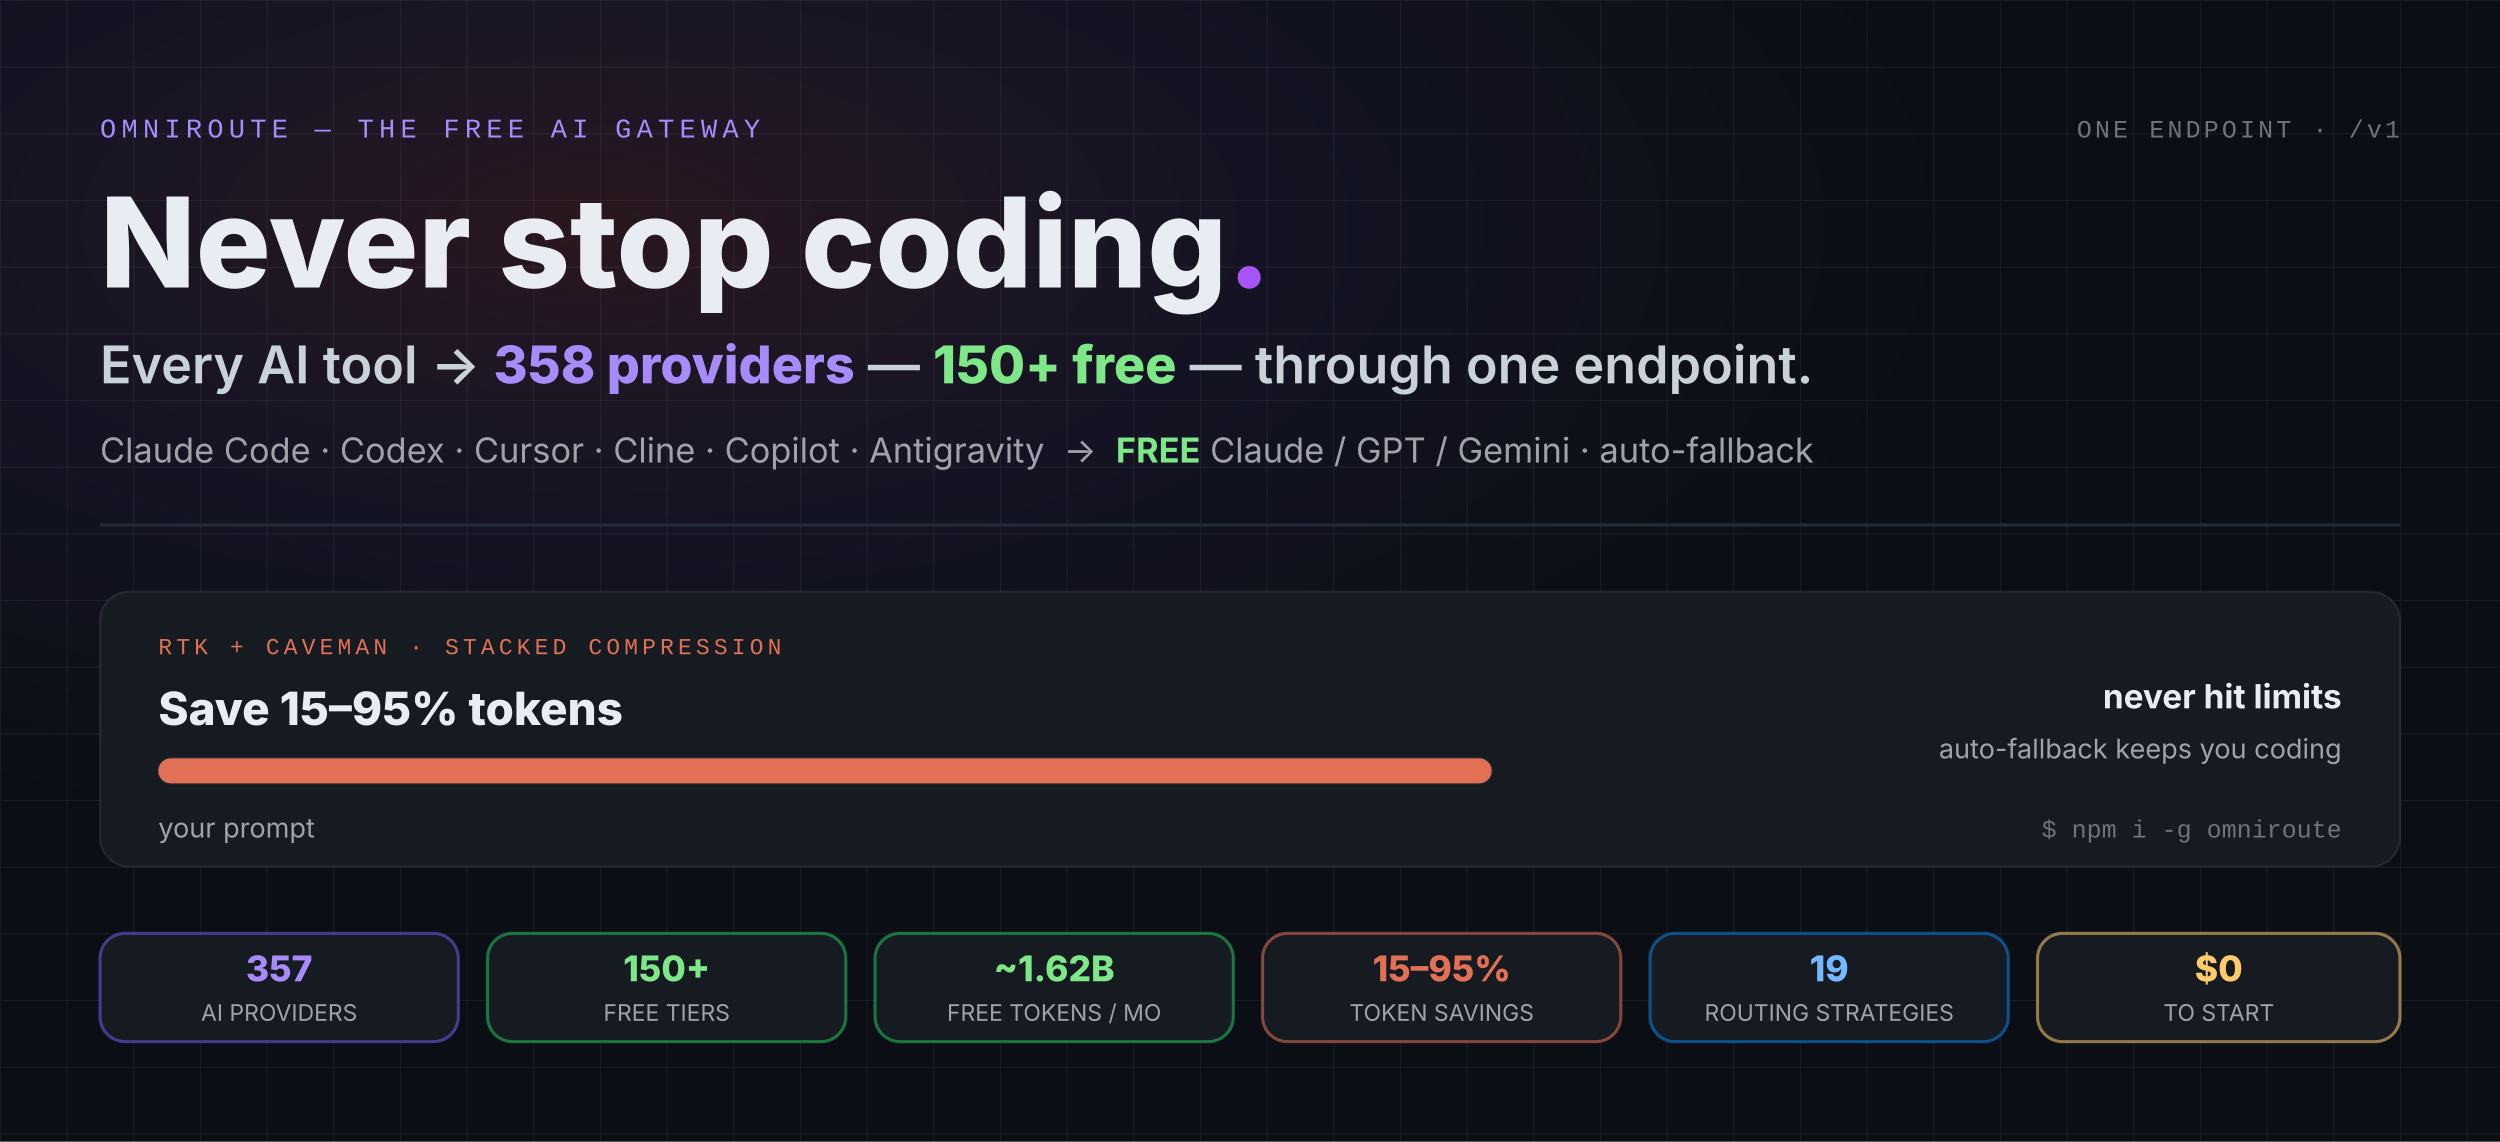
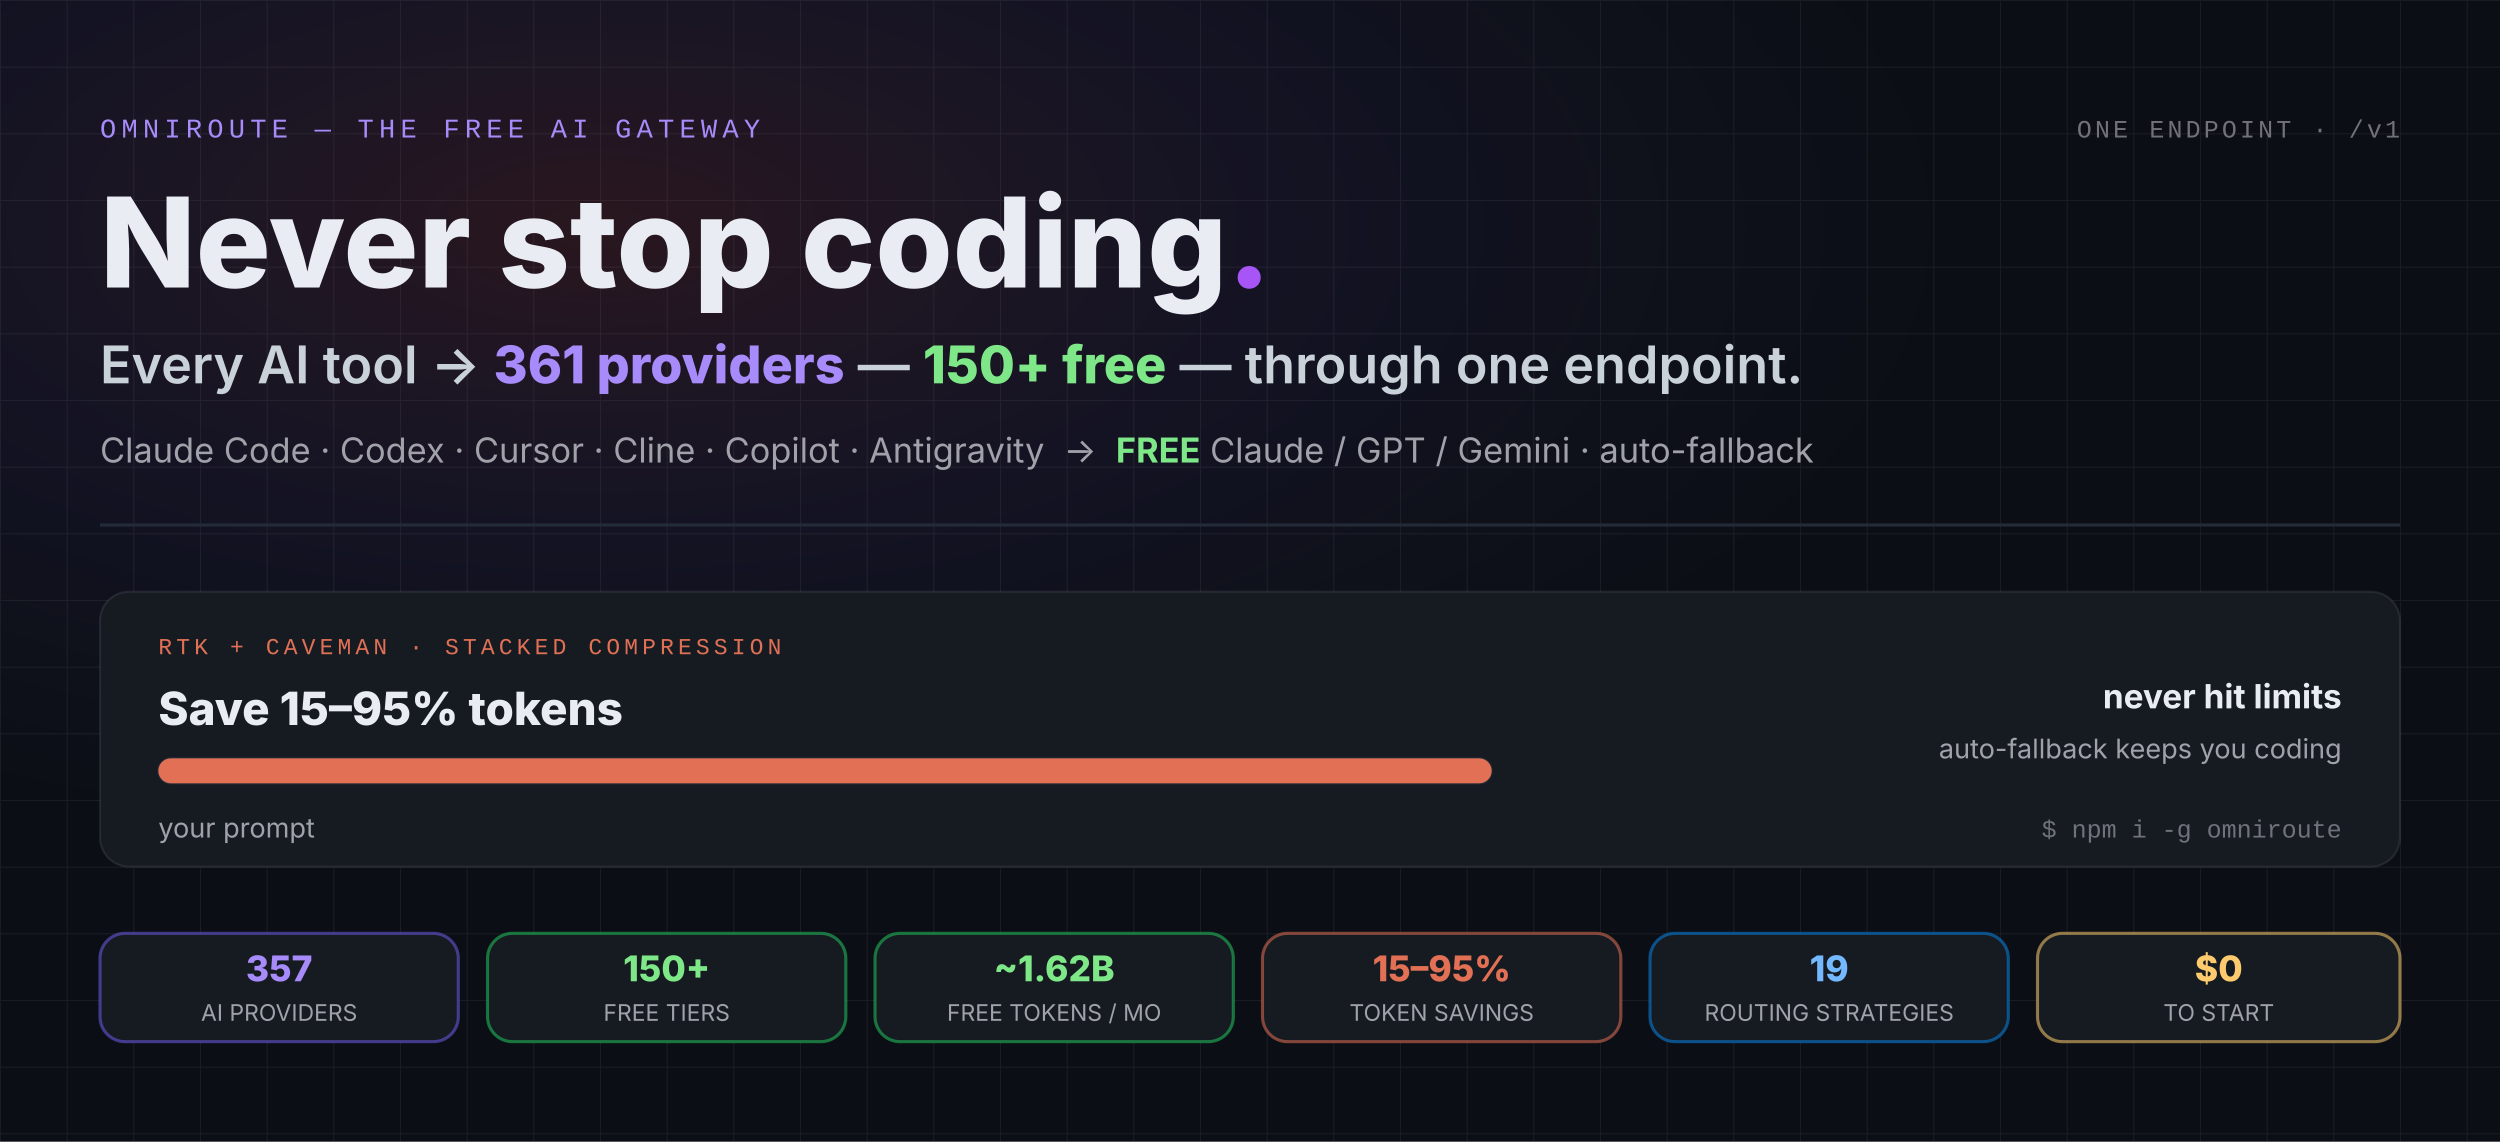
- <svg xmlns="http://www.w3.org/2000/svg" viewBox="0 0 1200 548" role="img" aria-label="OmniRoute hero: Never stop coding. Every AI tool to 358 providers — 150+ free — through one endpoint. Claude Code, Codex, Cursor, Cline, Copilot and Antigravity into free Claude, GPT and Gemini with auto-fallback. RTK + Caveman stacked compression saves 15 to 95 percent of tokens — about 89 percent average on tool-heavy sessions — so you never hit limits. Stats: 358 AI providers, 150+ free tiers, about 1.62B free tokens per month, 15 to 95 percent token savings, 20 routing strategies, zero dollars to start.">
+ <svg xmlns="http://www.w3.org/2000/svg" viewBox="0 0 1200 548" role="img" aria-label="OmniRoute hero: Never stop coding. Every AI tool to 361 providers — 150+ free — through one endpoint. Claude Code, Codex, Cursor, Cline, Copilot and Antigravity into free Claude, GPT and Gemini with auto-fallback. RTK + Caveman stacked compression saves 15 to 95 percent of tokens — about 89 percent average on tool-heavy sessions — so you never hit limits. Stats: 361 AI providers, 150+ free tiers, about 1.62B free tokens per month, 15 to 95 percent token savings, 20 routing strategies, zero dollars to start.">
  <defs>
    <pattern id="gridPaperH" width="32" height="32" patternUnits="userSpaceOnUse">
      <path d="M 32 0 L 0 0 0 32" fill="none" stroke="#ffffff" stroke-opacity="0.06" stroke-width="1" />
    </pattern>
    <radialGradient id="bgGlowH" cx="24%" cy="20%" r="55%">
      <stop offset="0%" stop-color="#e54d5e" stop-opacity="0.14" />
      <stop offset="55%" stop-color="#8b5cf6" stop-opacity="0.06" />
      <stop offset="100%" stop-color="#6366f1" stop-opacity="0" />
    </radialGradient>
    <linearGradient id="gradBrandH" x1="0" y1="0" x2="1" y2="1">
      <stop offset="0%" stop-color="#e54d5e" />
      <stop offset="100%" stop-color="#a855f7" />
    </linearGradient>
    <path id="dividerPathH" d="M 48,252 L 1152,252" />
  </defs>
  <rect width="1200" height="548" fill="#0b0e14" />
  <rect width="1200" height="548" fill="url(#gridPaperH)" />
  <rect width="1200" height="548" fill="url(#bgGlowH)" />
  <text x="48" y="66" font-family="Consolas, 'Courier New', monospace" font-size="13" letter-spacing="2.5" fill="#a78bfa">OMNIROUTE — THE FREE AI GATEWAY</text>
  <text x="1152" y="66" text-anchor="end" font-family="Consolas, 'Courier New', monospace" font-size="12" letter-spacing="1.5" fill="#71717a">ONE ENDPOINT · /v1</text>
  <text x="48" y="138" font-family="Inter, 'Segoe UI', Arial, Helvetica, system-ui, sans-serif" font-size="60" font-weight="800" fill="#e9edf3">Never stop coding<tspan fill="#a855f7">.</tspan>
  </text>
-   <text x="48" y="184" font-family="Inter, 'Segoe UI', Arial, Helvetica, system-ui, sans-serif" font-size="25" font-weight="600" fill="#c9d1d9">Every AI tool → <tspan fill="#a78bfa" font-weight="800">358 providers</tspan> — <tspan fill="#7ee787" font-weight="800">150+ free</tspan> — through one endpoint.</text>
+   <text x="48" y="184" font-family="Inter, 'Segoe UI', Arial, Helvetica, system-ui, sans-serif" font-size="25" font-weight="600" fill="#c9d1d9">Every AI tool → <tspan fill="#a78bfa" font-weight="800">361 providers</tspan> — <tspan fill="#7ee787" font-weight="800">150+ free</tspan> — through one endpoint.</text>
  <text x="48" y="222" font-family="Inter, 'Segoe UI', Arial, Helvetica, system-ui, sans-serif" font-size="16.5" fill="#a1a1aa">Claude Code · Codex · Cursor · Cline · Copilot · Antigravity  →  <tspan fill="#7ee787" font-weight="700">FREE</tspan> Claude / GPT / Gemini · auto-fallback</text>
  <line x1="48" y1="252" x2="1152" y2="252" stroke="#232b38" stroke-width="1.5" />
  <circle r="4" fill="url(#gradBrandH)" opacity="0">
    <animateMotion dur="6s" repeatCount="indefinite" keyPoints="0;1" keyTimes="0;1" calcMode="linear">
      <mpath href="#dividerPathH" />
    </animateMotion>
    <animate attributeName="opacity" values="0;0.9;0.9;0" keyTimes="0;0.08;0.6;0.75" dur="6s" repeatCount="indefinite" />
  </circle>
  <g>
    <rect x="48" y="284" width="1104" height="132" rx="14" fill="#161b22" stroke="#ffffff" stroke-opacity="0.08" stroke-width="1" />
    <text x="76" y="314" font-family="Consolas, 'Courier New', monospace" font-size="11" letter-spacing="2" fill="#e17055">RTK + CAVEMAN · STACKED COMPRESSION</text>
    <text x="76" y="348" font-family="Inter, 'Segoe UI', Arial, Helvetica, system-ui, sans-serif" font-size="22" font-weight="800" fill="#e9edf3">Save 15–95% tokens</text>
    <rect x="76" y="364" width="640" height="12" rx="6" fill="#0b0e14" stroke="#232b38" stroke-width="1" />
    <rect x="76" y="364" width="640" height="12" rx="6" fill="#e17055">
      <animate attributeName="width" values="640;640;70;70;640" keyTimes="0;0.12;0.5;0.88;1" dur="8s" repeatCount="indefinite" calcMode="spline" keySplines="0.4 0 0.2 1;0.4 0 0.2 1;0.4 0 0.2 1;0.4 0 0.2 1" />
    </rect>
    <text x="76" y="402" font-family="Inter, 'Segoe UI', Arial, Helvetica, system-ui, sans-serif" font-size="13" fill="#a1a1aa">your prompt
      <animate attributeName="opacity" values="1;1;0;0;1" keyTimes="0;0.12;0.35;0.88;1" dur="8s" repeatCount="indefinite" calcMode="discrete" />
    </text>
    <text x="76" y="402" font-family="Inter, 'Segoe UI', Arial, Helvetica, system-ui, sans-serif" font-size="13" font-weight="700" fill="#e17055" opacity="0">−89% avg on tool-heavy sessions
      <animate attributeName="opacity" values="0;0;1;1;0" keyTimes="0;0.35;0.36;0.88;1" dur="8s" repeatCount="indefinite" calcMode="discrete" />
    </text>
    <text x="1124" y="340" text-anchor="end" font-family="Inter, 'Segoe UI', Arial, Helvetica, system-ui, sans-serif" font-size="16" font-weight="700" fill="#e9edf3">never hit limits</text>
    <text x="1124" y="364" text-anchor="end" font-family="Inter, 'Segoe UI', Arial, Helvetica, system-ui, sans-serif" font-size="13" fill="#a1a1aa">auto-fallback keeps you coding</text>
    <text x="1124" y="402" text-anchor="end" font-family="Consolas, 'Courier New', monospace" font-size="12" fill="#71717a">$ npm i -g omniroute</text>
  </g>
  <g font-family="Inter, 'Segoe UI', Arial, Helvetica, system-ui, sans-serif" text-anchor="middle">
    <rect x="48" y="448" width="172" height="52" rx="12" fill="#161b22" stroke="#6c5ce7" stroke-opacity="0.55" stroke-width="1.5" />
    <text x="134" y="471" font-size="17" font-weight="800" fill="#a78bfa">357</text>
    <text x="134" y="490" font-size="11" fill="#a1a1aa">AI PROVIDERS</text>
    <rect x="234" y="448" width="172" height="52" rx="12" fill="#161b22" stroke="#22c55e" stroke-opacity="0.55" stroke-width="1.5" />
    <text x="320" y="471" font-size="17" font-weight="800" fill="#7ee787">150+</text>
    <text x="320" y="490" font-size="11" fill="#a1a1aa">FREE TIERS</text>
    <rect x="420" y="448" width="172" height="52" rx="12" fill="#161b22" stroke="#22c55e" stroke-opacity="0.55" stroke-width="1.5" />
    <text x="506" y="471" font-size="17" font-weight="800" fill="#7ee787">~1.62B</text>
    <text x="506" y="490" font-size="11" fill="#a1a1aa">FREE TOKENS / MO</text>
    <rect x="606" y="448" width="172" height="52" rx="12" fill="#161b22" stroke="#e17055" stroke-opacity="0.55" stroke-width="1.5" />
    <text x="692" y="471" font-size="17" font-weight="800" fill="#e17055">15–95%</text>
    <text x="692" y="490" font-size="11" fill="#a1a1aa">TOKEN SAVINGS</text>
    <rect x="792" y="448" width="172" height="52" rx="12" fill="#161b22" stroke="#0984e3" stroke-opacity="0.55" stroke-width="1.5" />
    <text x="878" y="471" font-size="17" font-weight="800" fill="#74b9ff">19</text>
    <text x="878" y="490" font-size="11" fill="#a1a1aa">ROUTING STRATEGIES</text>
    <rect x="978" y="448" width="174" height="52" rx="12" fill="#161b22" stroke="#fdcb6e" stroke-opacity="0.55" stroke-width="1.5" />
    <text x="1065" y="471" font-size="17" font-weight="800" fill="#fdcb6e">$0</text>
    <text x="1065" y="490" font-size="11" fill="#a1a1aa">TO START</text>
  </g>
</svg>
